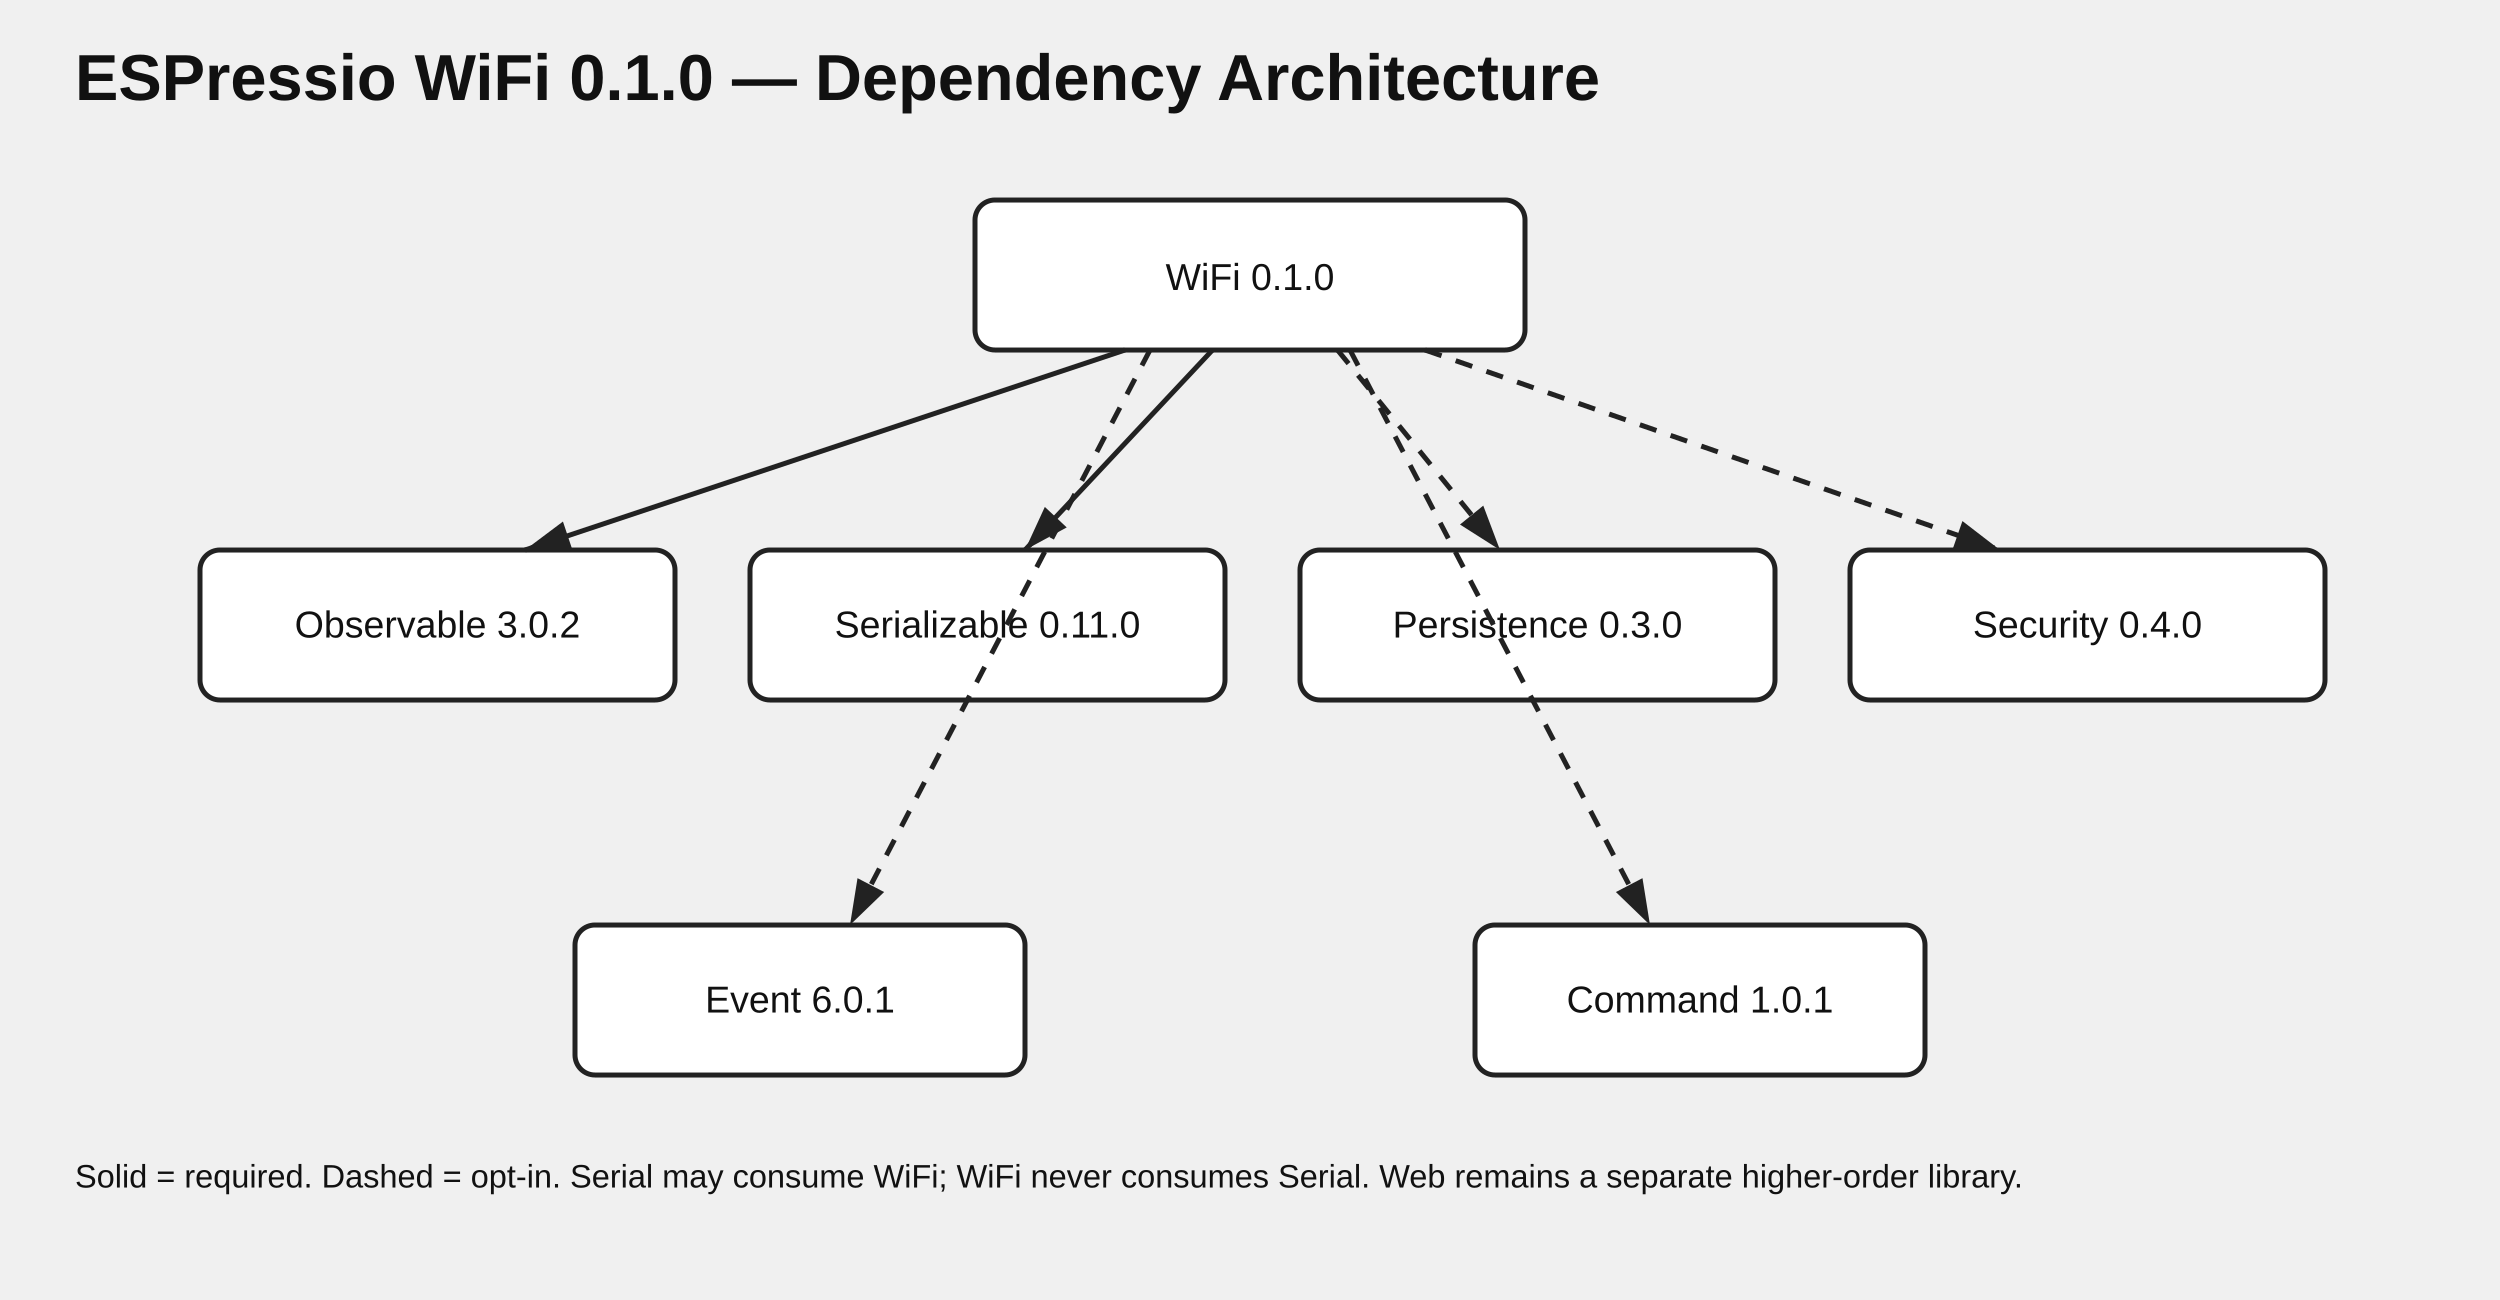
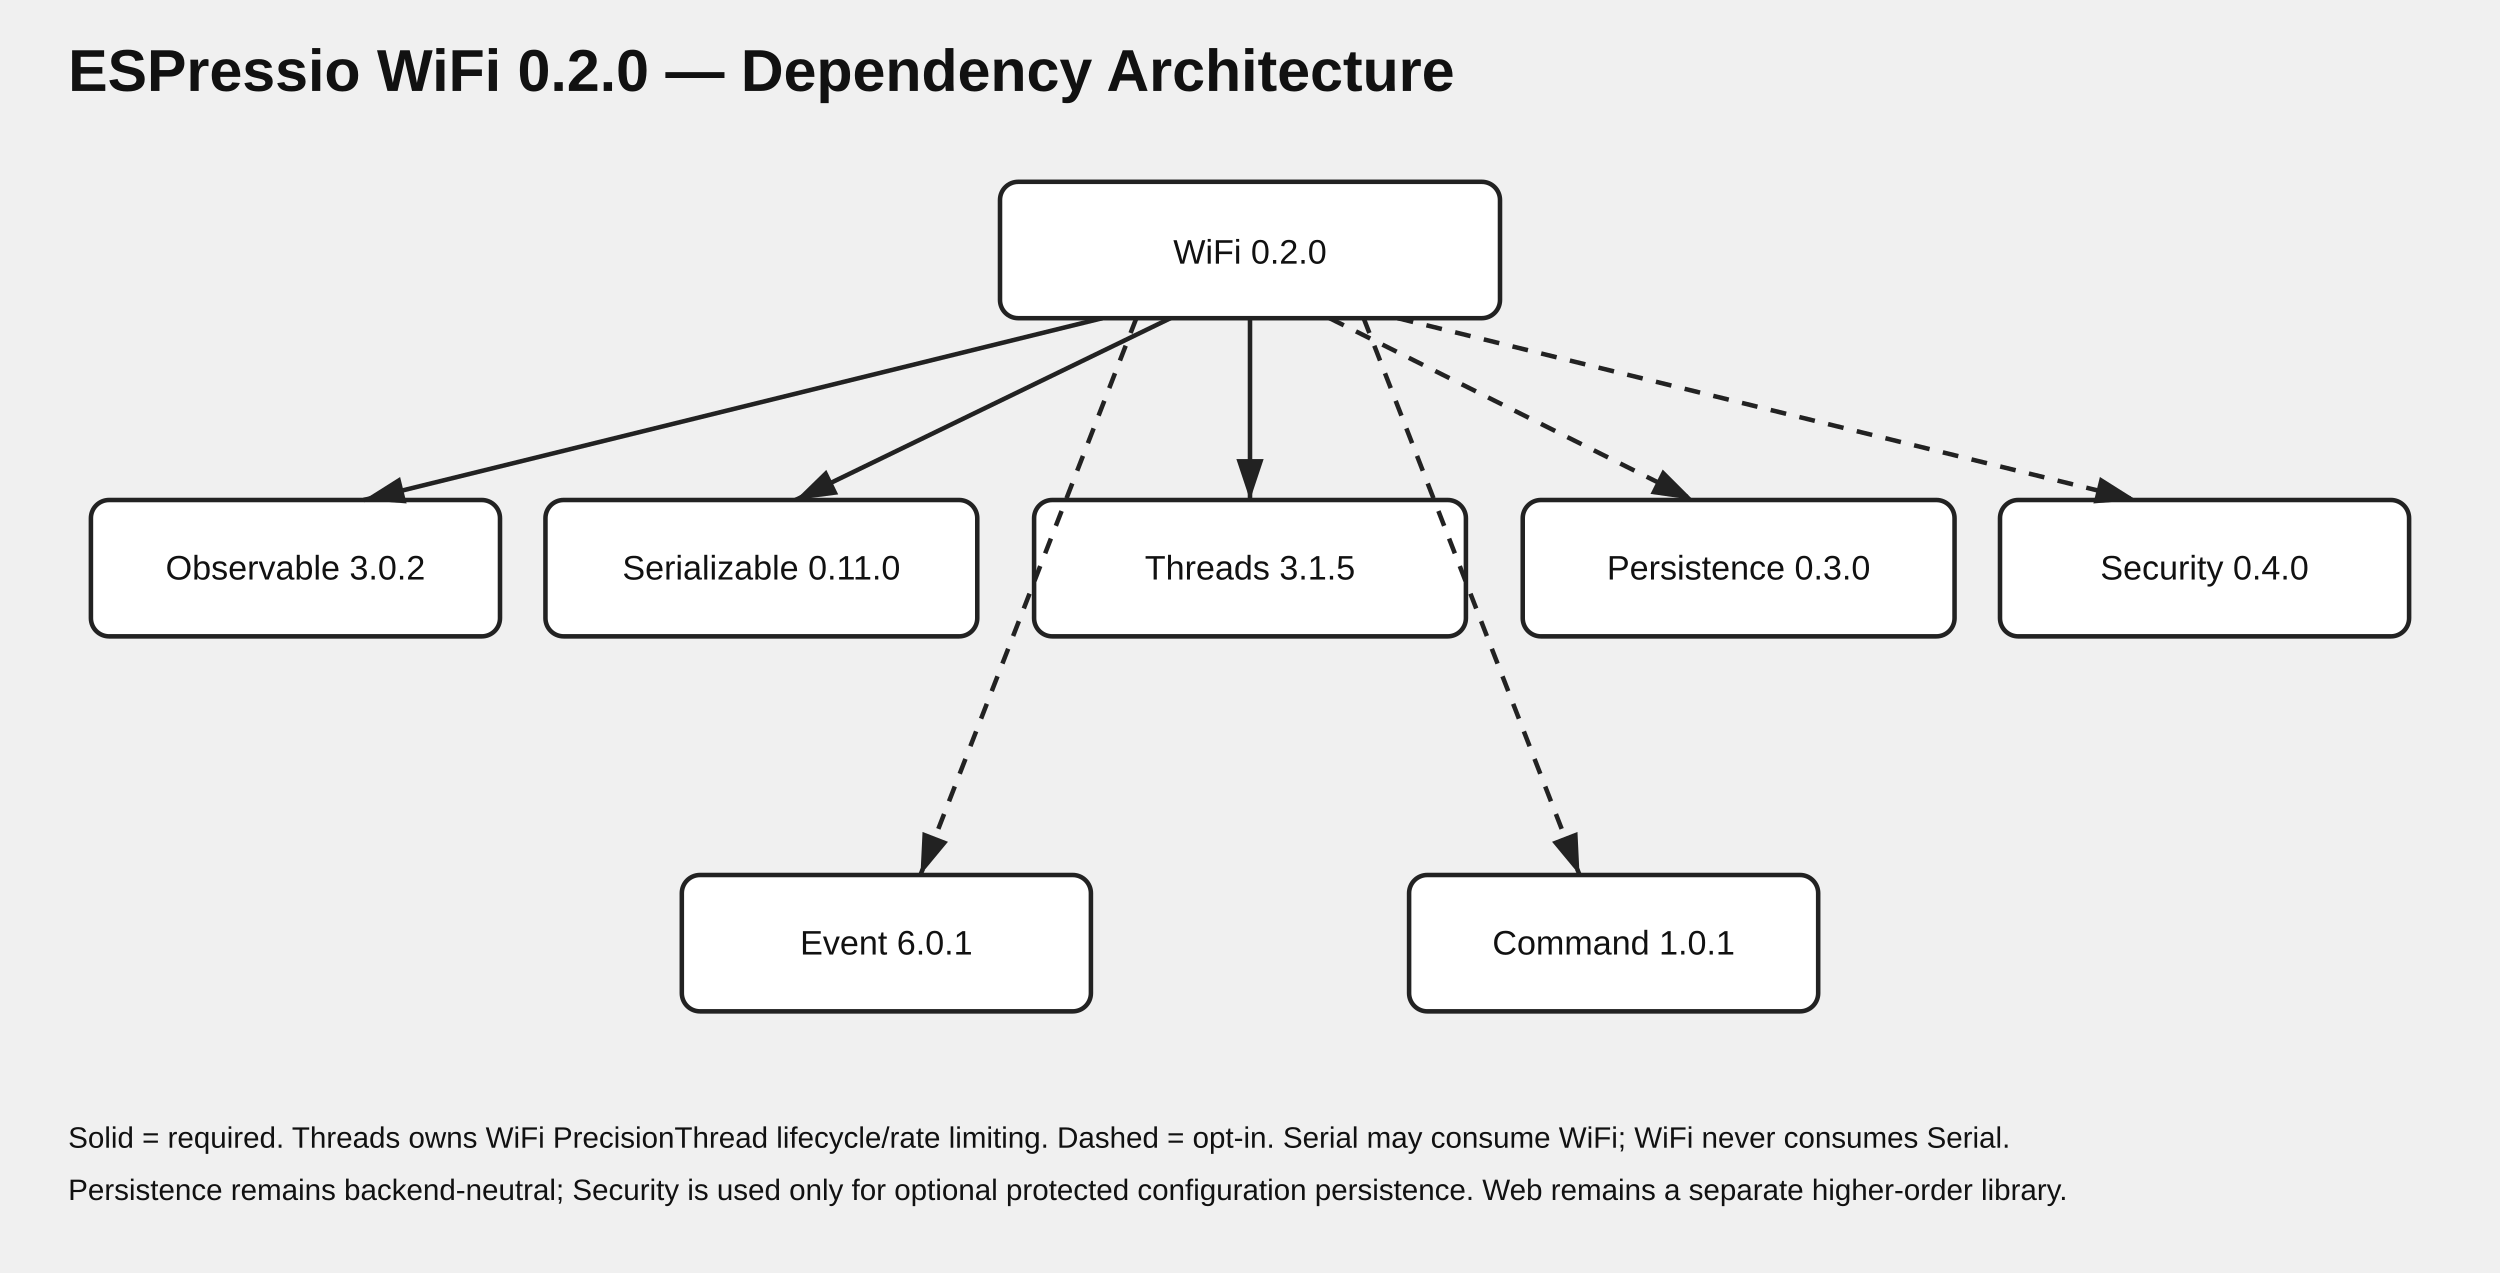
- <svg xmlns="http://www.w3.org/2000/svg" width="1000" height="520" viewBox="0 0 1000 520">
+ <svg xmlns="http://www.w3.org/2000/svg" width="1100" height="560" viewBox="0 0 1100 560">
  <style>text{font-family:Arial,sans-serif;fill:#111}.t{font-size:26px;font-weight:700}.n{fill:#fff;stroke:#222;stroke-width:2}.l{font-size:15px;text-anchor:middle}.e{stroke:#222;stroke-width:2;fill:none;marker-end:url(#a)}.o{stroke-dasharray:7 6}.note{font-size:13px}</style>
  <defs>
    <marker id="a" markerWidth="10" markerHeight="10" refX="9" refY="3" orient="auto">
      <path d="M0,0 L0,6 L9,3 z" fill="#222" />
    </marker>
  </defs>
-   <text class="t" x="30" y="40">ESPressio WiFi 0.1.0 — Dependency Architecture</text>
-   <rect class="n" x="390" y="80" width="220" height="60" rx="8" />
-   <text class="l" x="500" y="116">WiFi 0.1.0</text>
-   <rect class="n" x="80" y="220" width="190" height="60" rx="8" />
-   <text class="l" x="175" y="255">Observable 3.0.2</text>
-   <rect class="n" x="300" y="220" width="190" height="60" rx="8" />
-   <text class="l" x="395" y="255">Serializable 0.11.0</text>
-   <rect class="n" x="520" y="220" width="190" height="60" rx="8" />
-   <text class="l" x="615" y="255">Persistence 0.3.0</text>
-   <rect class="n" x="740" y="220" width="190" height="60" rx="8" />
-   <text class="l" x="835" y="255">Security 0.4.0</text>
-   <rect class="n" x="230" y="370" width="180" height="60" rx="8" />
-   <text class="l" x="320" y="405">Event 6.0.1</text>
-   <rect class="n" x="590" y="370" width="180" height="60" rx="8" />
-   <text class="l" x="680" y="405">Command 1.0.1</text>
-   <path class="e" d="M450 140 L210 220" />
-   <path class="e" d="M485 140 L410 220" />
-   <path class="o e" d="M535 140 L600 220" />
-   <path class="o e" d="M570 140 L800 220" />
-   <path class="o e" d="M460 140 L340 370" />
-   <path class="o e" d="M540 140 L660 370" />
-   <text class="note" x="30" y="475">Solid = required. Dashed = opt-in. Serial may consume WiFi; WiFi never consumes Serial. Web remains a separate higher-order library.</text>
+   <text class="t" x="30" y="40">ESPressio WiFi 0.2.0 — Dependency Architecture</text>
+   <rect class="n" x="440" y="80" width="220" height="60" rx="8" />
+   <text class="l" x="550" y="116">WiFi 0.2.0</text>
+   <rect class="n" x="40" y="220" width="180" height="60" rx="8" />
+   <text class="l" x="130" y="255">Observable 3.0.2</text>
+   <rect class="n" x="240" y="220" width="190" height="60" rx="8" />
+   <text class="l" x="335" y="255">Serializable 0.11.0</text>
+   <rect class="n" x="455" y="220" width="190" height="60" rx="8" />
+   <text class="l" x="550" y="255">Threads 3.1.5</text>
+   <rect class="n" x="670" y="220" width="190" height="60" rx="8" />
+   <text class="l" x="765" y="255">Persistence 0.3.0</text>
+   <rect class="n" x="880" y="220" width="180" height="60" rx="8" />
+   <text class="l" x="970" y="255">Security 0.4.0</text>
+   <rect class="n" x="300" y="385" width="180" height="60" rx="8" />
+   <text class="l" x="390" y="420">Event 6.0.1</text>
+   <rect class="n" x="620" y="385" width="180" height="60" rx="8" />
+   <text class="l" x="710" y="420">Command 1.0.1</text>
+   <path class="e" d="M485 140 L160 220" />
+   <path class="e" d="M515 140 L350 220" />
+   <path class="e" d="M550 140 L550 220" />
+   <path class="o e" d="M585 140 L745 220" />
+   <path class="o e" d="M615 140 L940 220" />
+   <path class="o e" d="M500 140 L405 385" />
+   <path class="o e" d="M600 140 L695 385" />
+   <text class="note" x="30" y="505">Solid = required. Threads owns WiFi PrecisionThread lifecycle/rate limiting. Dashed = opt-in. Serial may consume WiFi; WiFi never consumes Serial.</text>
+   <text class="note" x="30" y="528">Persistence remains backend-neutral; Security is used only for optional protected configuration persistence. Web remains a separate higher-order library.</text>
</svg>
